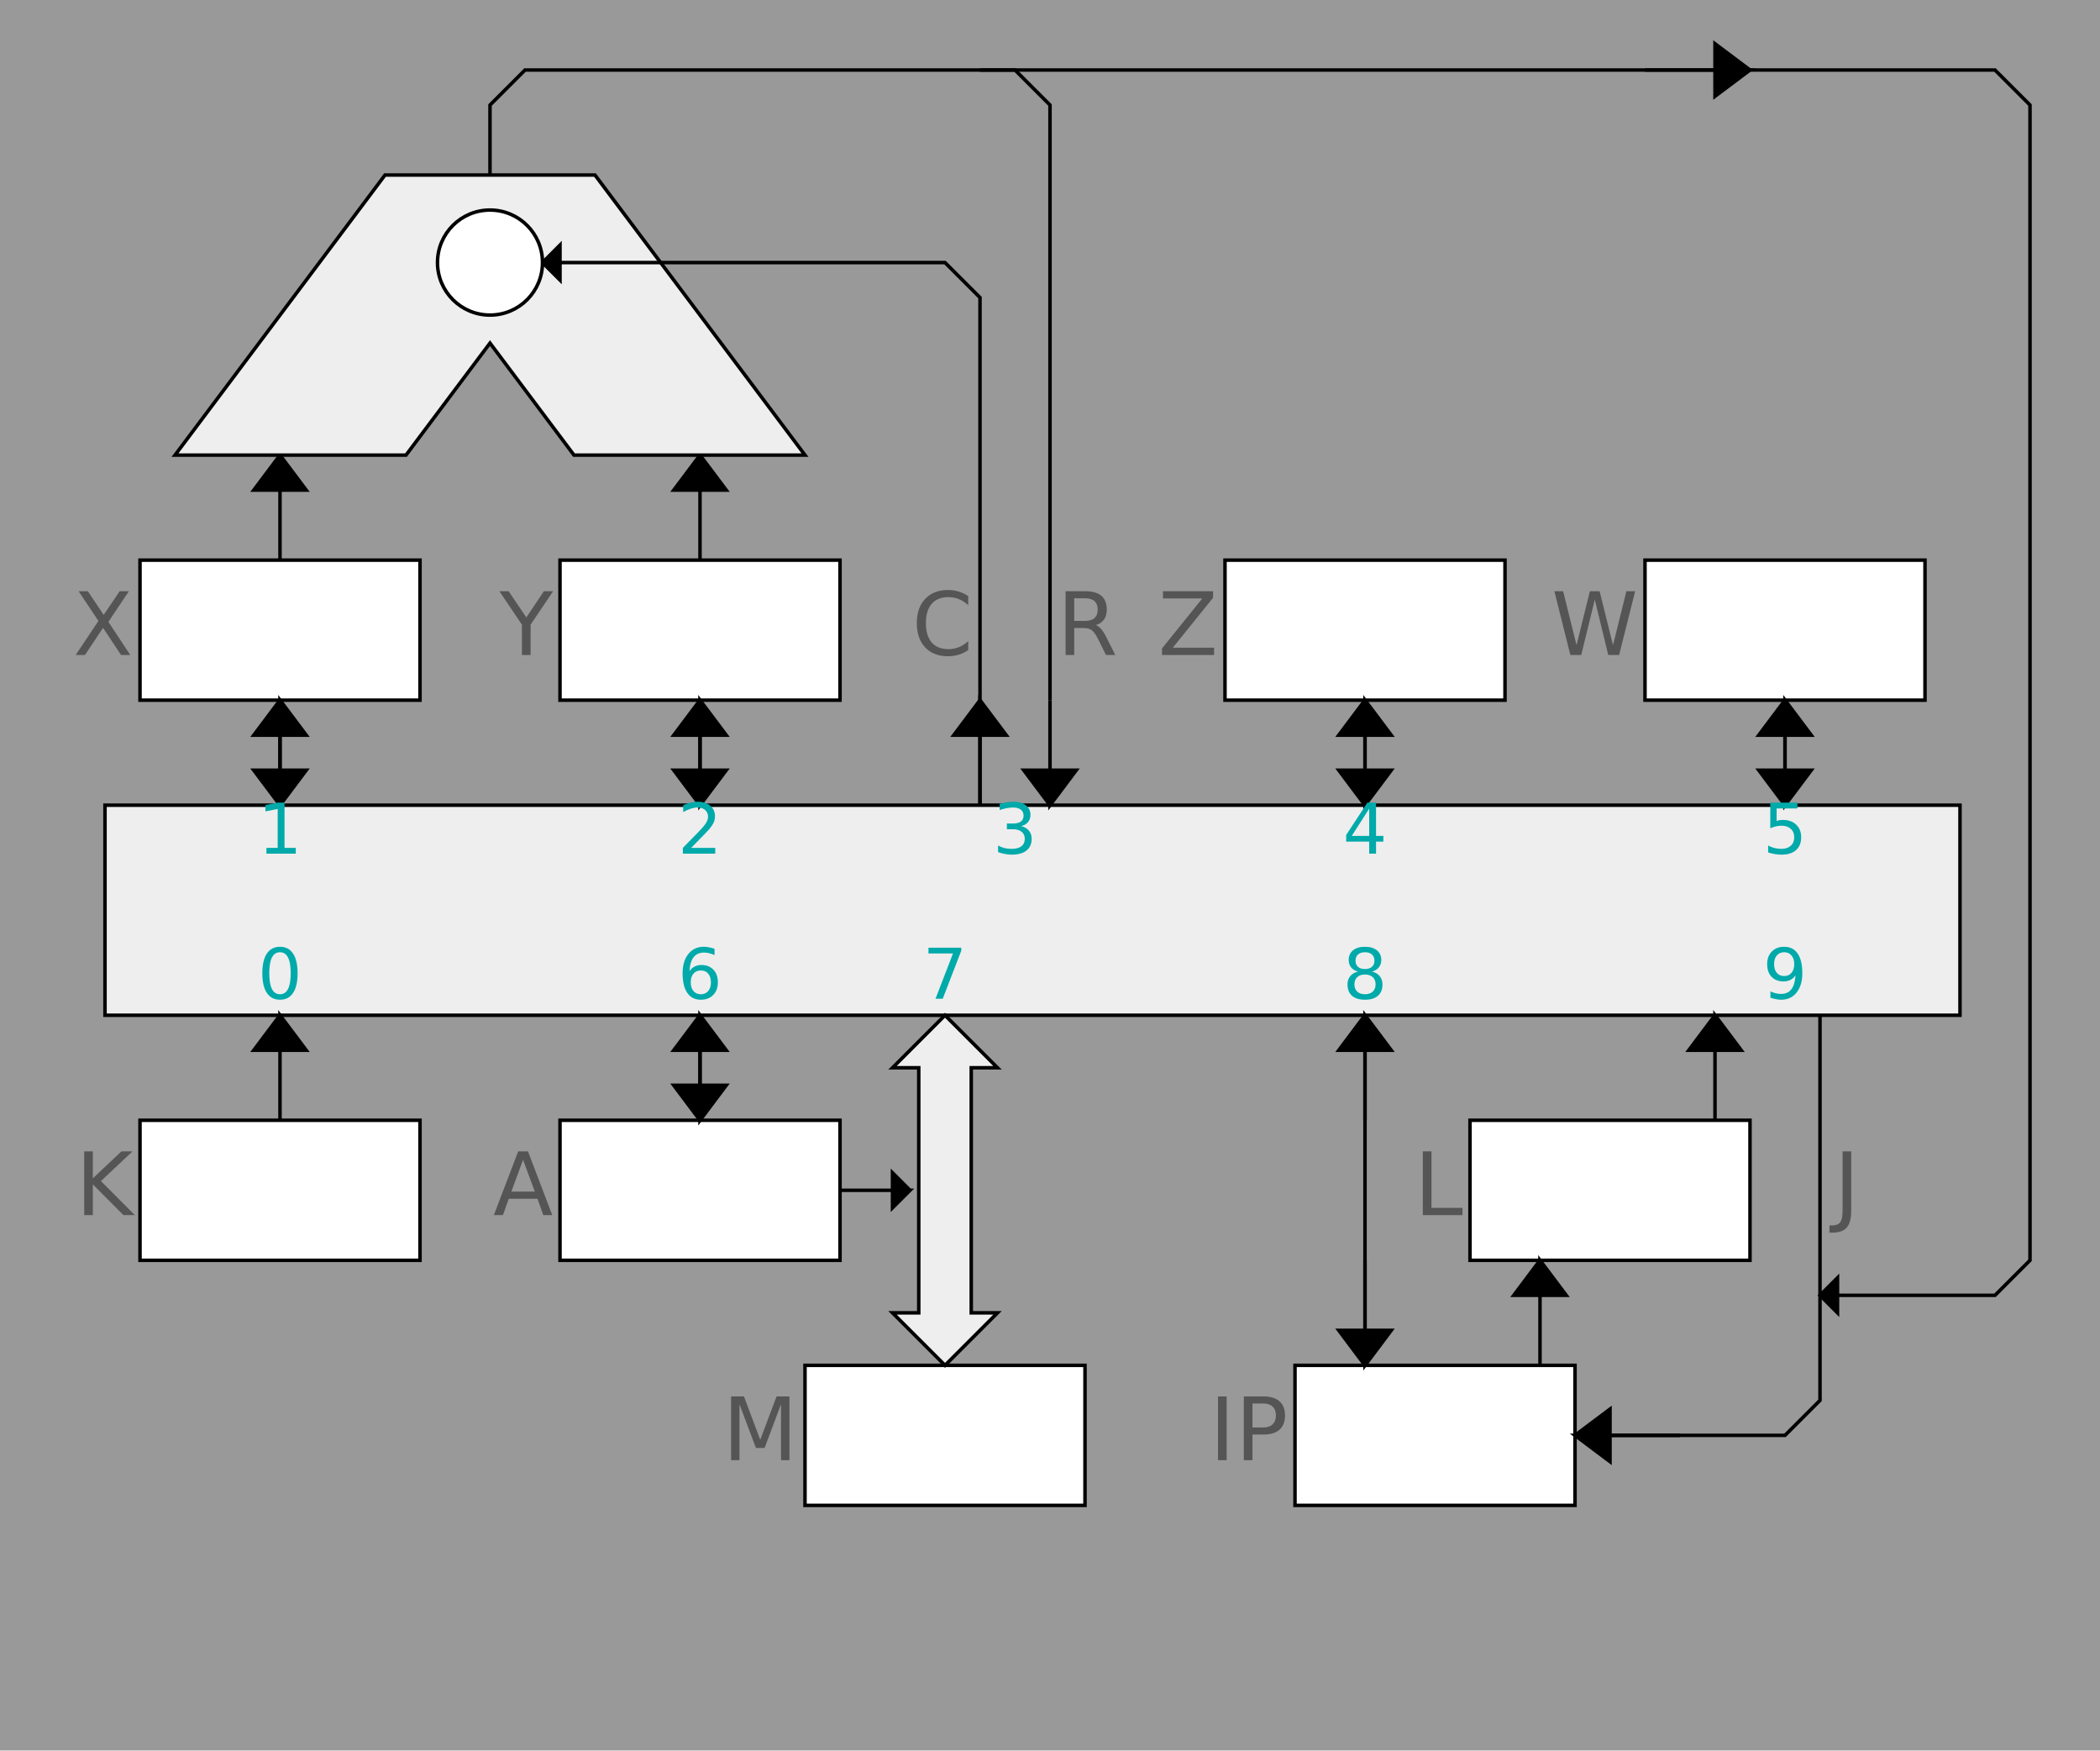
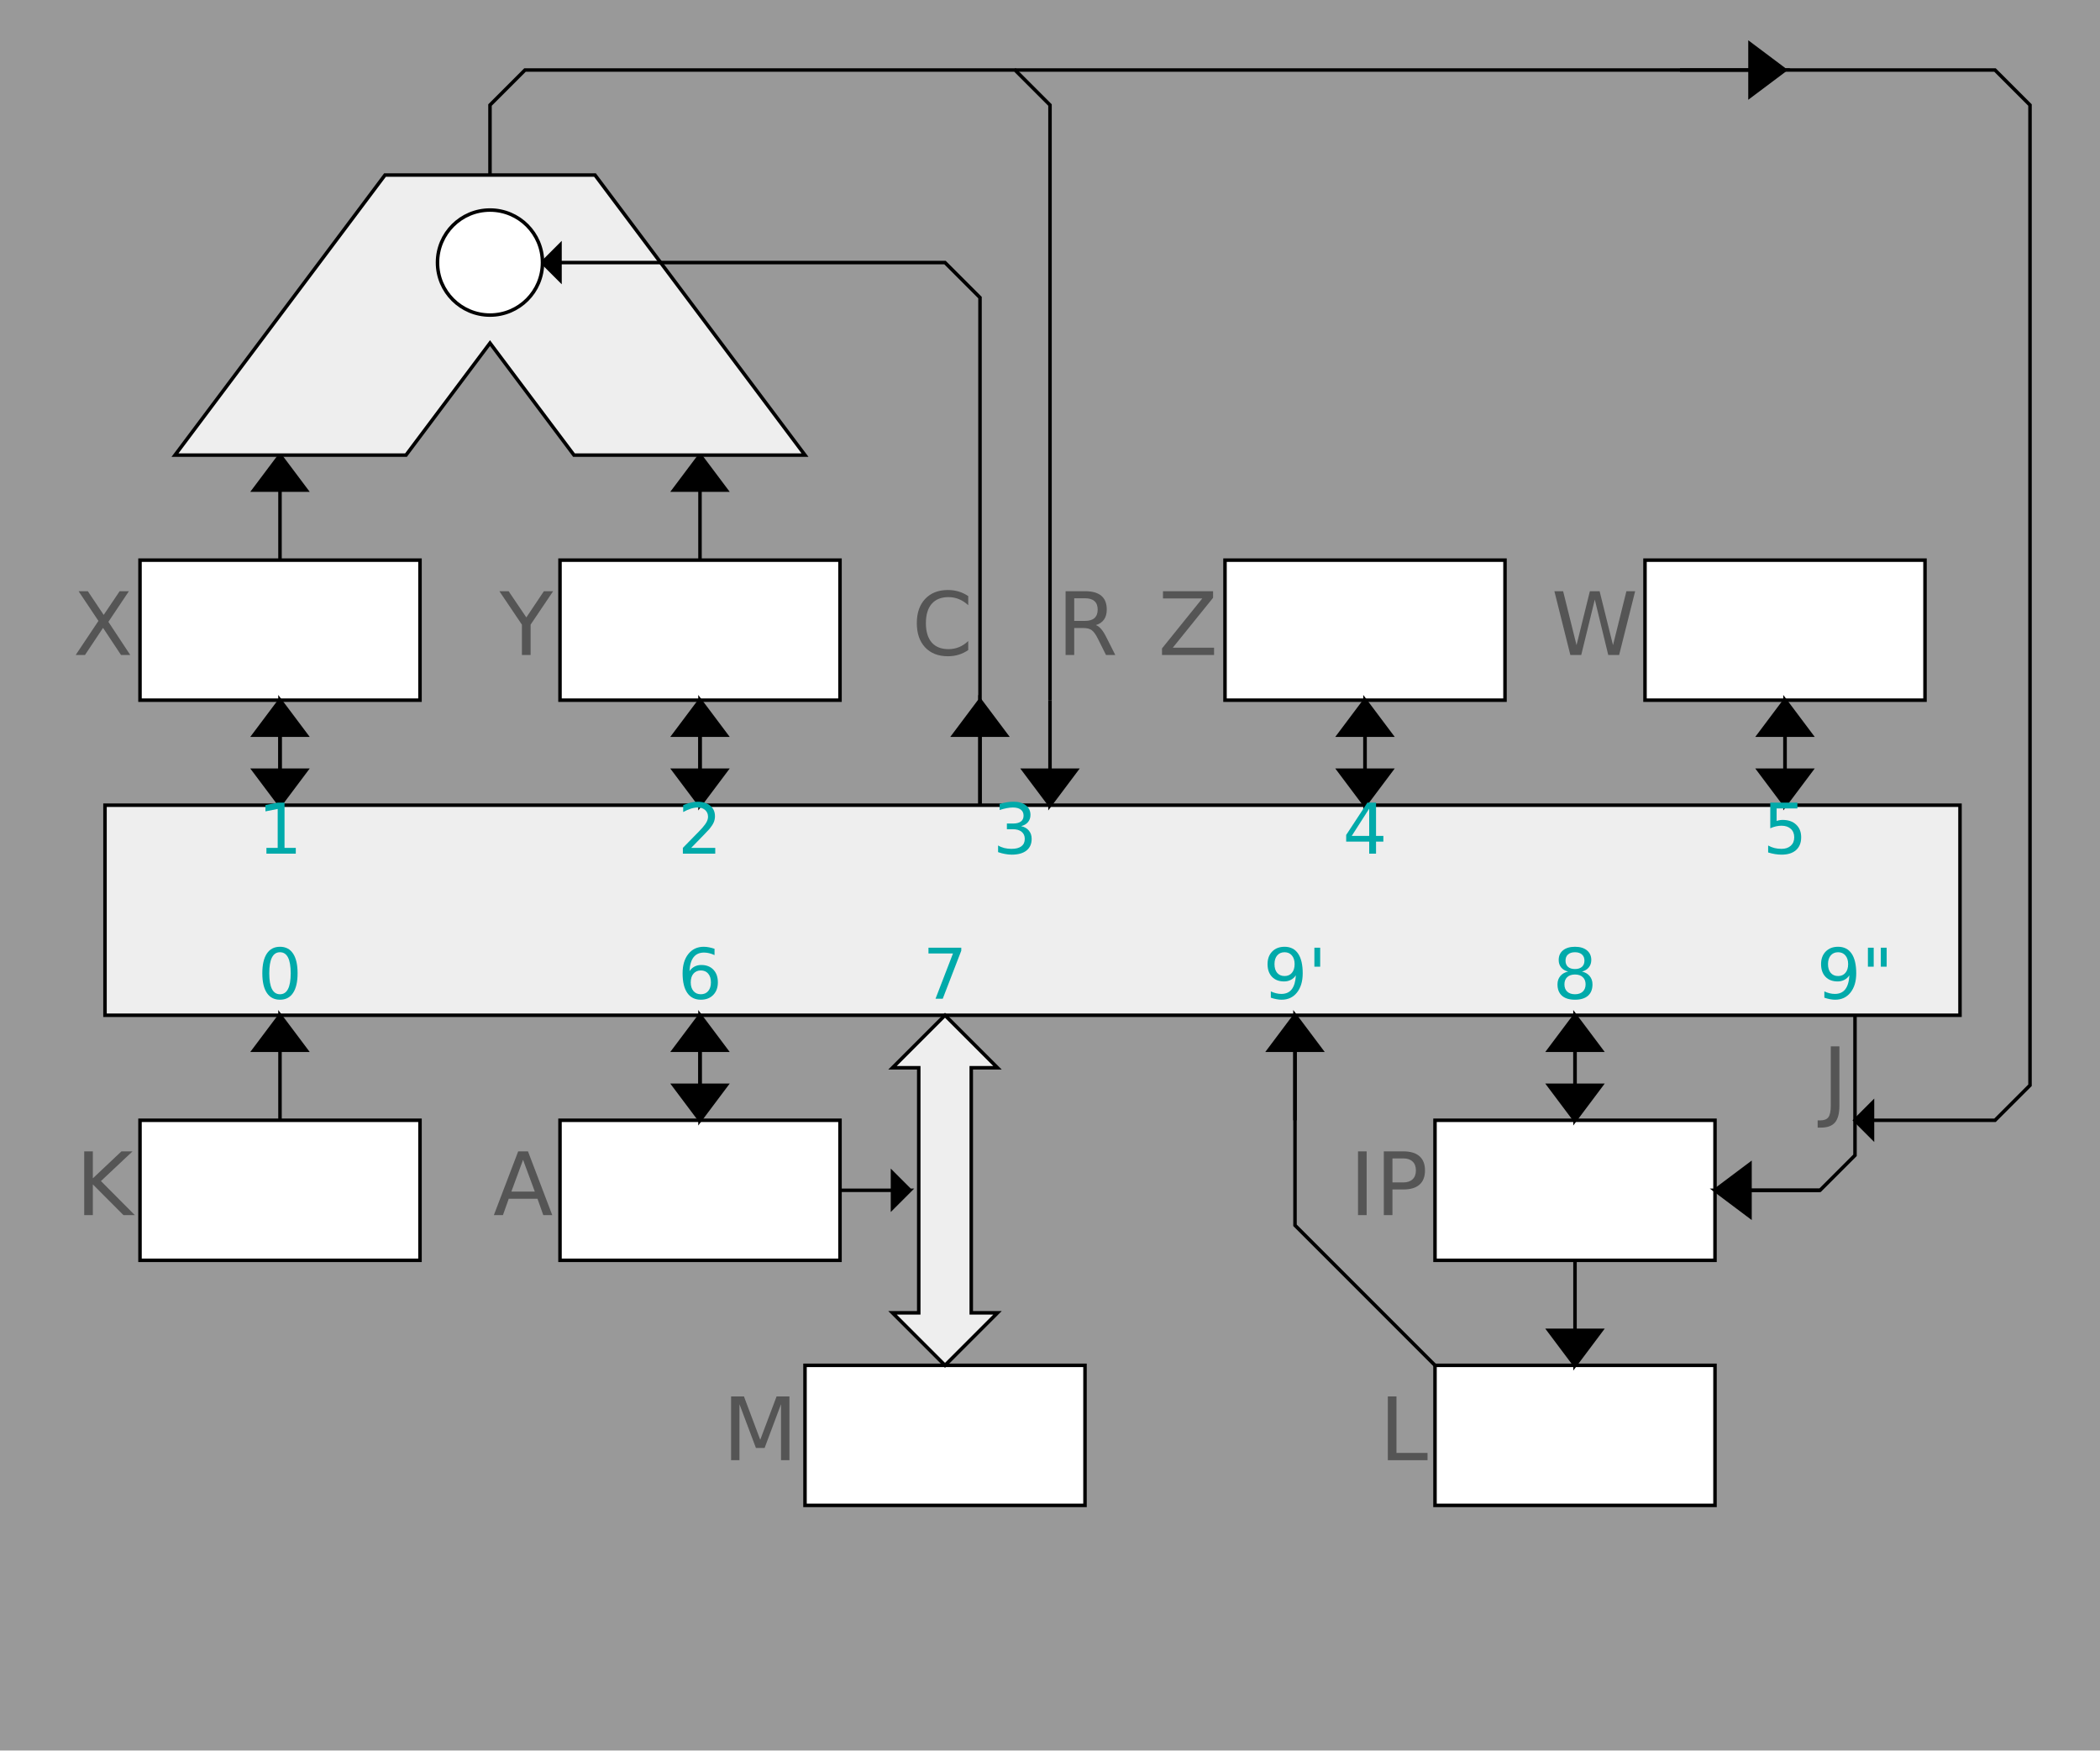
<svg xmlns="http://www.w3.org/2000/svg" xmlns:xlink="http://www.w3.org/1999/xlink" width="600" height="500" version="1.1">
  <defs>
    <g id="reg">
      <path fill="white" stroke="black" d="M-40 -20 l80 0 l0 40 l-80 0 z" />
    </g>
    <g id="arrow-up">
      <path stroke="black" d="M0 0 l0 -30 l7.5 10 l-15 0 l7.5 -10" />
    </g>
    <g id="arrow-down">
      <path stroke="black" d="M0 0 l0 30 l7.5 -10 l-15 0 l7.5 10" />
    </g>
    <g id="arrow-right">
      <path stroke="black" d="M0 0 l30 0 l-10 7.5 l0 -15 l10 7.5" />
-     </g>
-     <g id="arrow-head-right">
-       <path stroke="black" d="M0 0 l-10 7.5 l0 -15 l10 7.5" />
    </g>
    <g id="arrow-left">
      <path stroke="black" d="M0 0 l-30 0 l10 7.5 l0 -15 l-10 7.5" />
    </g>
    <g id="arrow-right-small">
      <path stroke="black" d="M0 0 l20 0 l-5 5 l0 -10 l5 5" />
    </g>
  </defs>
  <path fill="#999" d="M0 0 L600 0 L600 500 L0 500 z" />
  <path fill="#eee" stroke="black" d="M30 230 l530 0 l0 60 l-530 0 z" />
  <g transform="translate(80 340)">
    <use xlink:href="#reg" transform="translate(0 0)" />
    <use xlink:href="#arrow-up" transform="translate(0 -20)" />
    <text x="-42" y="0" text-anchor="end" dominant-baseline="middle" fill="#555" stroke="none" font-size="25px" font-family="Bitstream Vera Sans">K</text>
    <text x="0" y="-50" text-anchor="middle" dominant-baseline="text-after-edge" fill="#0aa" font-size="20px" font-family="Bitstream Vera Sans">0</text>
  </g>
  <g transform="translate(80 180)">
    <use xlink:href="#reg" transform="translate(0 0)" />
    <use xlink:href="#arrow-down" transform="translate(0 20)" />
    <use xlink:href="#arrow-up" transform="translate(0 50)" />
    <use xlink:href="#arrow-up" transform="translate(0 -20)" />
    <text x="-42" y="0" text-anchor="end" dominant-baseline="middle" fill="#555" stroke="none" font-size="25px" font-family="Bitstream Vera Sans">X</text>
    <text x="0" y="50" text-anchor="middle" dominant-baseline="text-before-edge" fill="#0aa" font-size="20px" font-family="Bitstream Vera Sans">1</text>
  </g>
  <g transform="translate(200 180)">
    <use xlink:href="#reg" transform="translate(0 0)" />
    <use xlink:href="#arrow-down" transform="translate(0 20)" />
    <use xlink:href="#arrow-up" transform="translate(0 50)" />
    <use xlink:href="#arrow-up" transform="translate(0 -20)" />
    <text x="-42" y="0" text-anchor="end" dominant-baseline="middle" fill="#555" stroke="none" font-size="25px" font-family="Bitstream Vera Sans">Y</text>
    <text x="0" y="50" text-anchor="middle" dominant-baseline="text-before-edge" fill="#0aa" font-size="20px" font-family="Bitstream Vera Sans">2</text>
  </g>
  <path fill="#eee" stroke="black" d="M50 130 l60 -80 l60 0 l60 80 l-66 0 l-24 -32 l-24 32 z" />
  <ellipse fill="white" stroke="black" cx="140" cy="75" rx="15" ry="15" />
  <g transform="translate(300,230)">
    <path stroke="black" fill="none" d="M-160 -180 l0 -20 l10 -10 l140 0 l10 10 l0 170" />
    <use xlink:href="#arrow-down" x="0" y="-30" />
    <text x="2" y="-50" text-anchor="start" dominant-baseline="middle" fill="#555" stroke="none" font-size="25px" font-family="Bitstream Vera Sans">R</text>
    <text x="-10" y="0" text-anchor="middle" dominant-baseline="text-before-edge" fill="#0aa" font-size="20px" font-family="Bitstream Vera Sans">3</text>
  </g>
  <g transform="translate(280,230)">
    <use xlink:href="#arrow-up" x="0" y="0" />
    <path stroke="black" fill="none" d="M0 0 l0 -145 l-10 -10 l-115 0" />
    <path stroke="black" fill="black" d="M-125 -155 l5 5 l0 -10 l-5 5" />
    <text x="-2" y="-50" text-anchor="end" dominant-baseline="middle" fill="#555" stroke="none" font-size="25px" font-family="Bitstream Vera Sans">C</text>
  </g>
  <g transform="translate(200 340)">
    <use xlink:href="#reg" transform="translate(0 0)" />
    <use xlink:href="#arrow-up" transform="translate(0 -20)" />
    <use xlink:href="#arrow-down" transform="translate(0 -50)" />
    <use xlink:href="#arrow-right-small" transform="translate(40 0)" />
    <text x="-42" y="0" text-anchor="end" dominant-baseline="middle" fill="#555" stroke="none" font-size="25px" font-family="Bitstream Vera Sans">A</text>
    <text x="0" y="-50" text-anchor="middle" dominant-baseline="text-after-edge" fill="#0aa" font-size="20px" font-family="Bitstream Vera Sans">6</text>
  </g>
  <g transform="translate(270 340)">
    <use xlink:href="#reg" transform="translate(0 70)" />
    <path stroke="black" fill="#eee" d="M0 -50 l15 15 l-7.5 0 l0 70 l7.5 0 l-15 15                                       l-15 -15 l7.5 0 l0 -70 l-7.5 0 z" />
    <text x="-42" y="70" text-anchor="end" dominant-baseline="middle" fill="#555" stroke="none" font-size="25px" font-family="Bitstream Vera Sans">M</text>
    <text x="0" y="-50" text-anchor="middle" dominant-baseline="text-after-edge" fill="#0aa" font-size="20px" font-family="Bitstream Vera Sans">7</text>
  </g>
  <g transform="translate(390 180)">
    <use xlink:href="#reg" transform="translate(0 0)" />
    <use xlink:href="#arrow-down" transform="translate(0 20)" />
    <use xlink:href="#arrow-up" transform="translate(0 50)" />
    <text x="-42" y="0" text-anchor="end" dominant-baseline="middle" fill="#555" stroke="none" font-size="25px" font-family="Bitstream Vera Sans">Z</text>
    <text x="0" y="50" text-anchor="middle" dominant-baseline="text-before-edge" fill="#0aa" font-size="20px" font-family="Bitstream Vera Sans">4</text>
  </g>
  <g transform="translate(510 180)">
    <use xlink:href="#reg" transform="translate(0 0)" />
    <use xlink:href="#arrow-down" transform="translate(0 20)" />
    <use xlink:href="#arrow-up" transform="translate(0 50)" />
    <text x="-42" y="0" text-anchor="end" dominant-baseline="middle" fill="#555" stroke="none" font-size="25px" font-family="Bitstream Vera Sans">W</text>
    <text x="0" y="50" text-anchor="middle" dominant-baseline="text-before-edge" fill="#0aa" font-size="20px" font-family="Bitstream Vera Sans">5</text>
  </g>
-   <g transform="translate(390 340)">
-     <use xlink:href="#reg" transform="translate(20 70)" />
-     <path stroke="black" fill="black" d="M0 -50 L0 50" />
+   <g transform="translate(450 340)">
+     <use xlink:href="#reg" transform="translate(0 0)" />
    <use xlink:href="#arrow-up" transform="translate(0 -20)" />
-     <use xlink:href="#arrow-down" transform="translate(0 20)" />
-     <text x="-22" y="70" text-anchor="end" dominant-baseline="middle" fill="#555" stroke="none" font-size="25px" font-family="Bitstream Vera Sans">IP</text>
+     <use xlink:href="#arrow-down" transform="translate(0 -50)" />
+     <text x="-42" y="0" text-anchor="end" dominant-baseline="middle" fill="#555" stroke="none" font-size="25px" font-family="Bitstream Vera Sans">IP</text>
    <text x="0" y="-50" text-anchor="middle" dominant-baseline="text-after-edge" fill="#0aa" font-size="20px" font-family="Bitstream Vera Sans">8</text>
  </g>
-   <g transform="translate(460 340)">
+   <g transform="translate(450 410)">
    <use xlink:href="#reg" transform="translate(0 0)" />
-     <use xlink:href="#arrow-up" transform="translate(30 -20)" />
-     <use xlink:href="#arrow-up" transform="translate(-20 50)" />
+     <use xlink:href="#arrow-down" transform="translate(0 -50)" />
+     <path stroke="black" fill="none" d="M-40 -20 l-40 -40 l0 -60" />
+     <use xlink:href="#arrow-up" transform="translate(-80 -90)" />
    <text x="-42" y="0" text-anchor="end" dominant-baseline="middle" fill="#555" stroke="none" font-size="25px" font-family="Bitstream Vera Sans">L</text>
-     <text x="50" y="-50" text-anchor="middle" dominant-baseline="text-after-edge" fill="#0aa" font-size="20px" font-family="Bitstream Vera Sans">9</text>
+     <text x="-80" y="-120" text-anchor="middle" dominant-baseline="text-after-edge" fill="#0aa" font-size="20px" font-family="Bitstream Vera Sans">9'</text>
  </g>
-   <g transform="translate(520 290)">
-     <path stroke="black" fill="none" d="M0 0 l0 110 l-10 10 l-60 0" />
-     <use xlink:href="#arrow-left" transform="translate(-40 120)" />
-     <path stroke="black" fill="none" d="M-240 -270 l290 0 l10 10 l0 330 l-10 10 l-50 0" />
-     <path stroke="black" fill="black" d="M0 80 l5 5 l0 -10 l-5 5 z" />
+   <g transform="translate(530 290)">
+     <path stroke="black" fill="none" d="M0 0 l0 40 l-10 10 l-30 0" />
+     <use xlink:href="#arrow-left" transform="translate(-10 50)" />
+     <path stroke="black" fill="none" d="M-240 -270 l280 0 l10 10 l0 280 l-10 10 l-40 0" />
+     <path stroke="black" fill="black" d="M0 30 l5 5 l0 -10 l-5 5 z" />
    <use xlink:href="#arrow-right" transform="translate(-50 -270)" />
-     <text x="4" y="50" text-anchor="start" dominant-baseline="middle" fill="#555" stroke="none" font-size="25px" font-family="Bitstream Vera Sans">J</text>
+     <text x="-2" y="20" text-anchor="end" dominant-baseline="middle" fill="#555" stroke="none" font-size="25px" font-family="Bitstream Vera Sans">J</text>
+     <text x="0" y="0" text-anchor="middle" dominant-baseline="text-after-edge" fill="#0aa" font-size="20px" font-family="Bitstream Vera Sans">9"</text>
  </g>
</svg>
